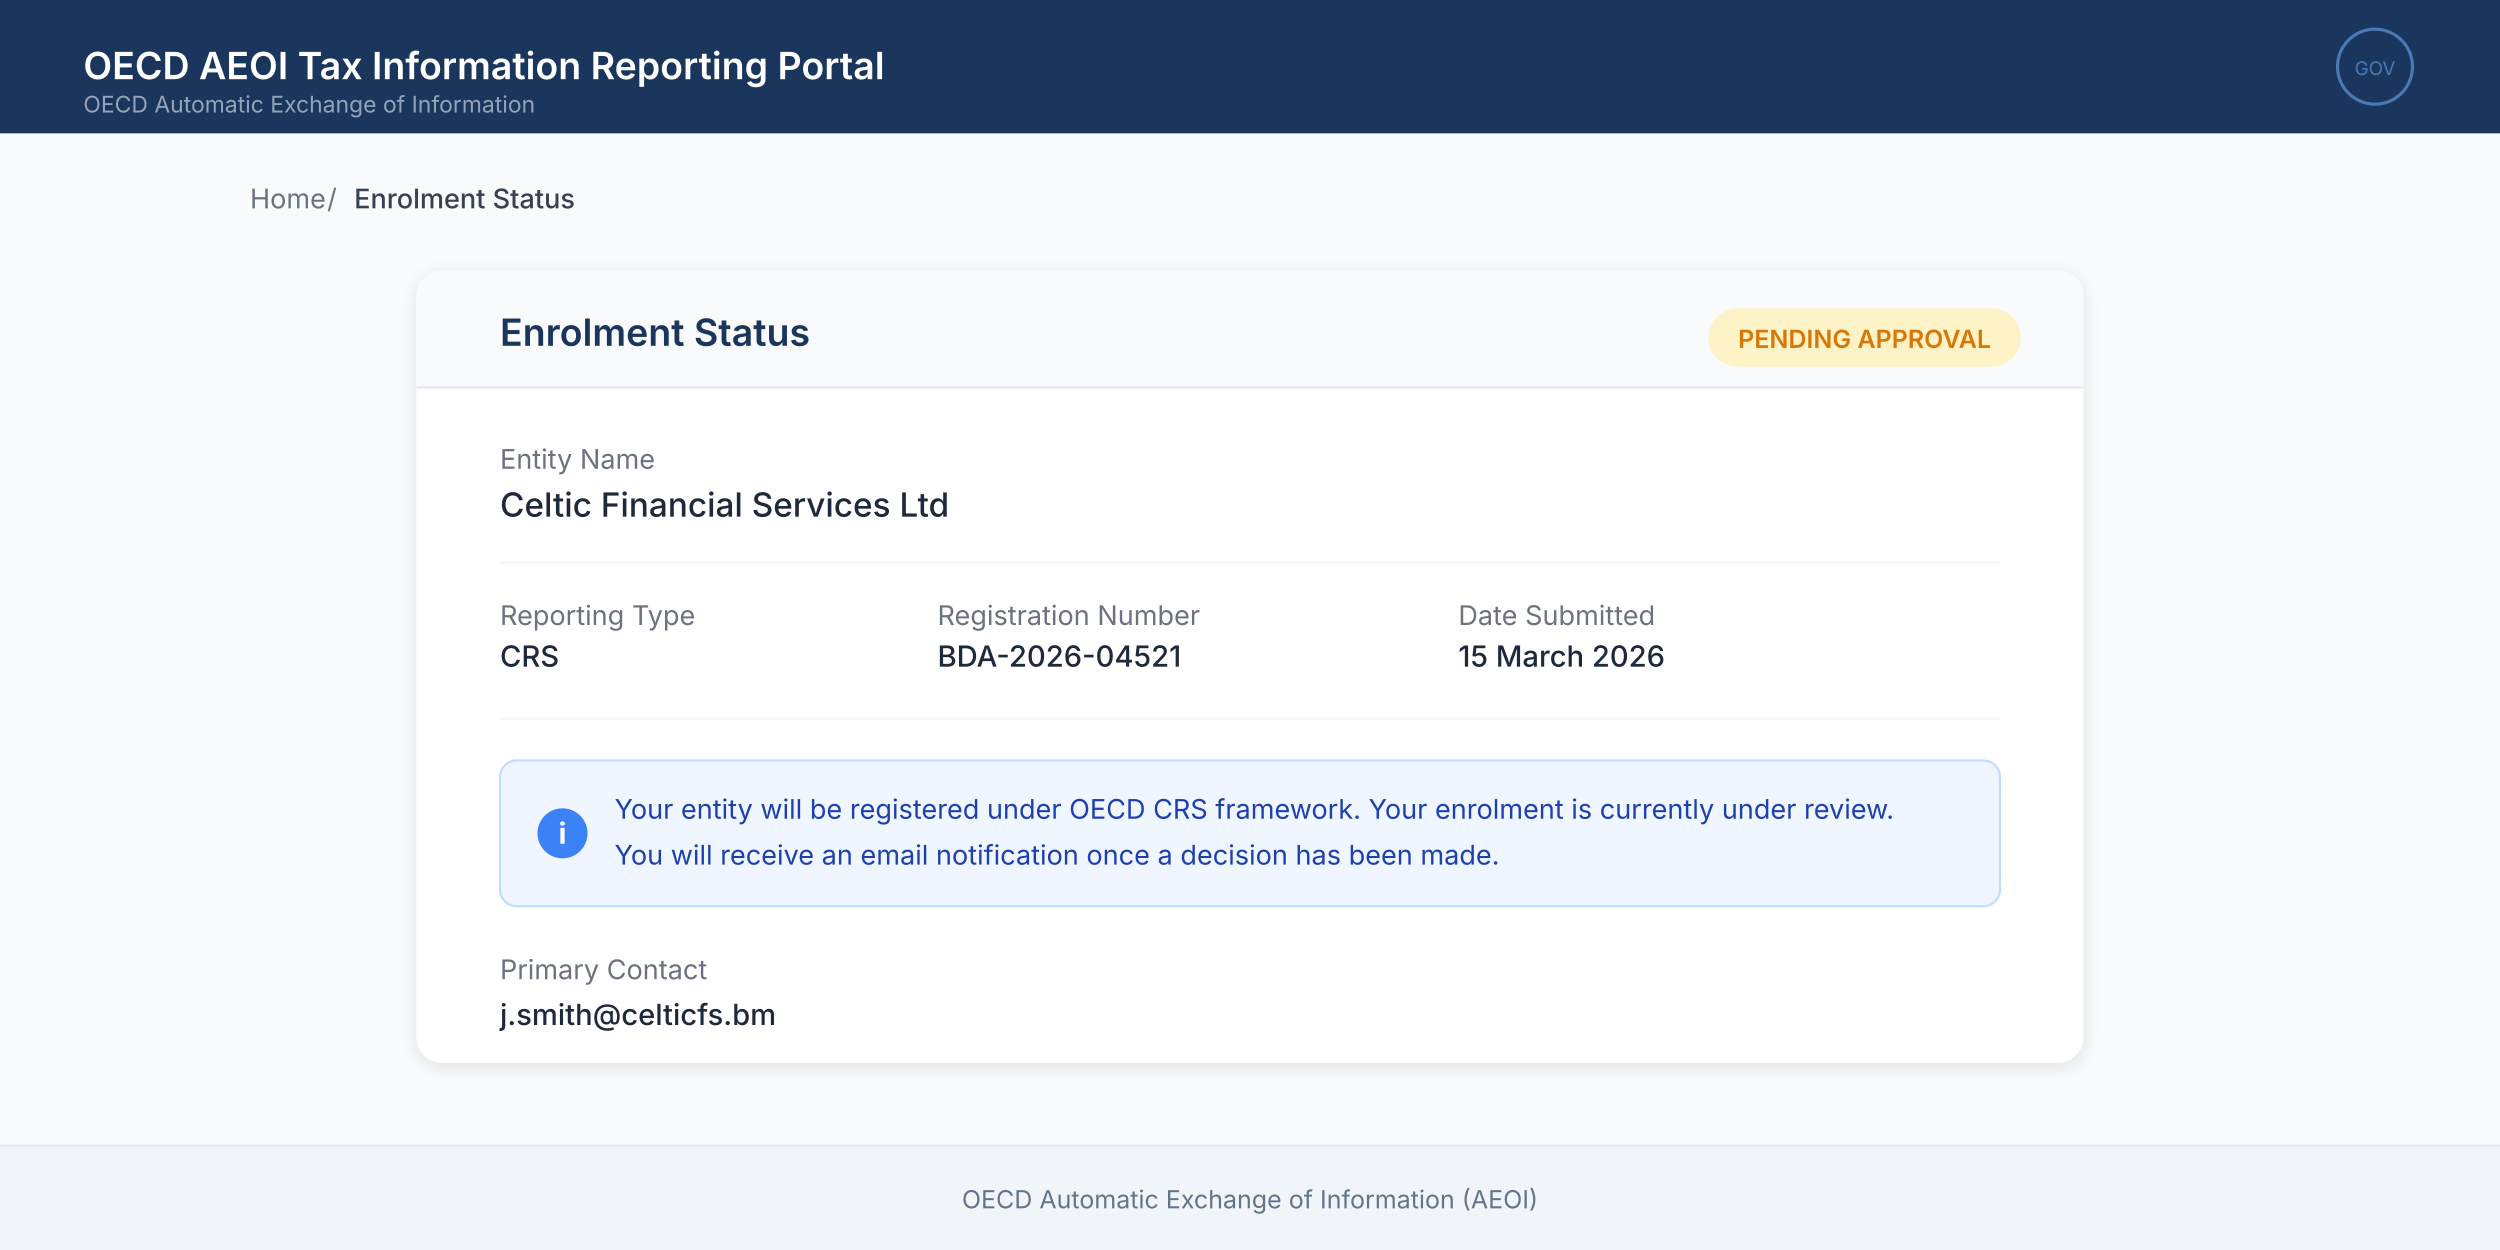
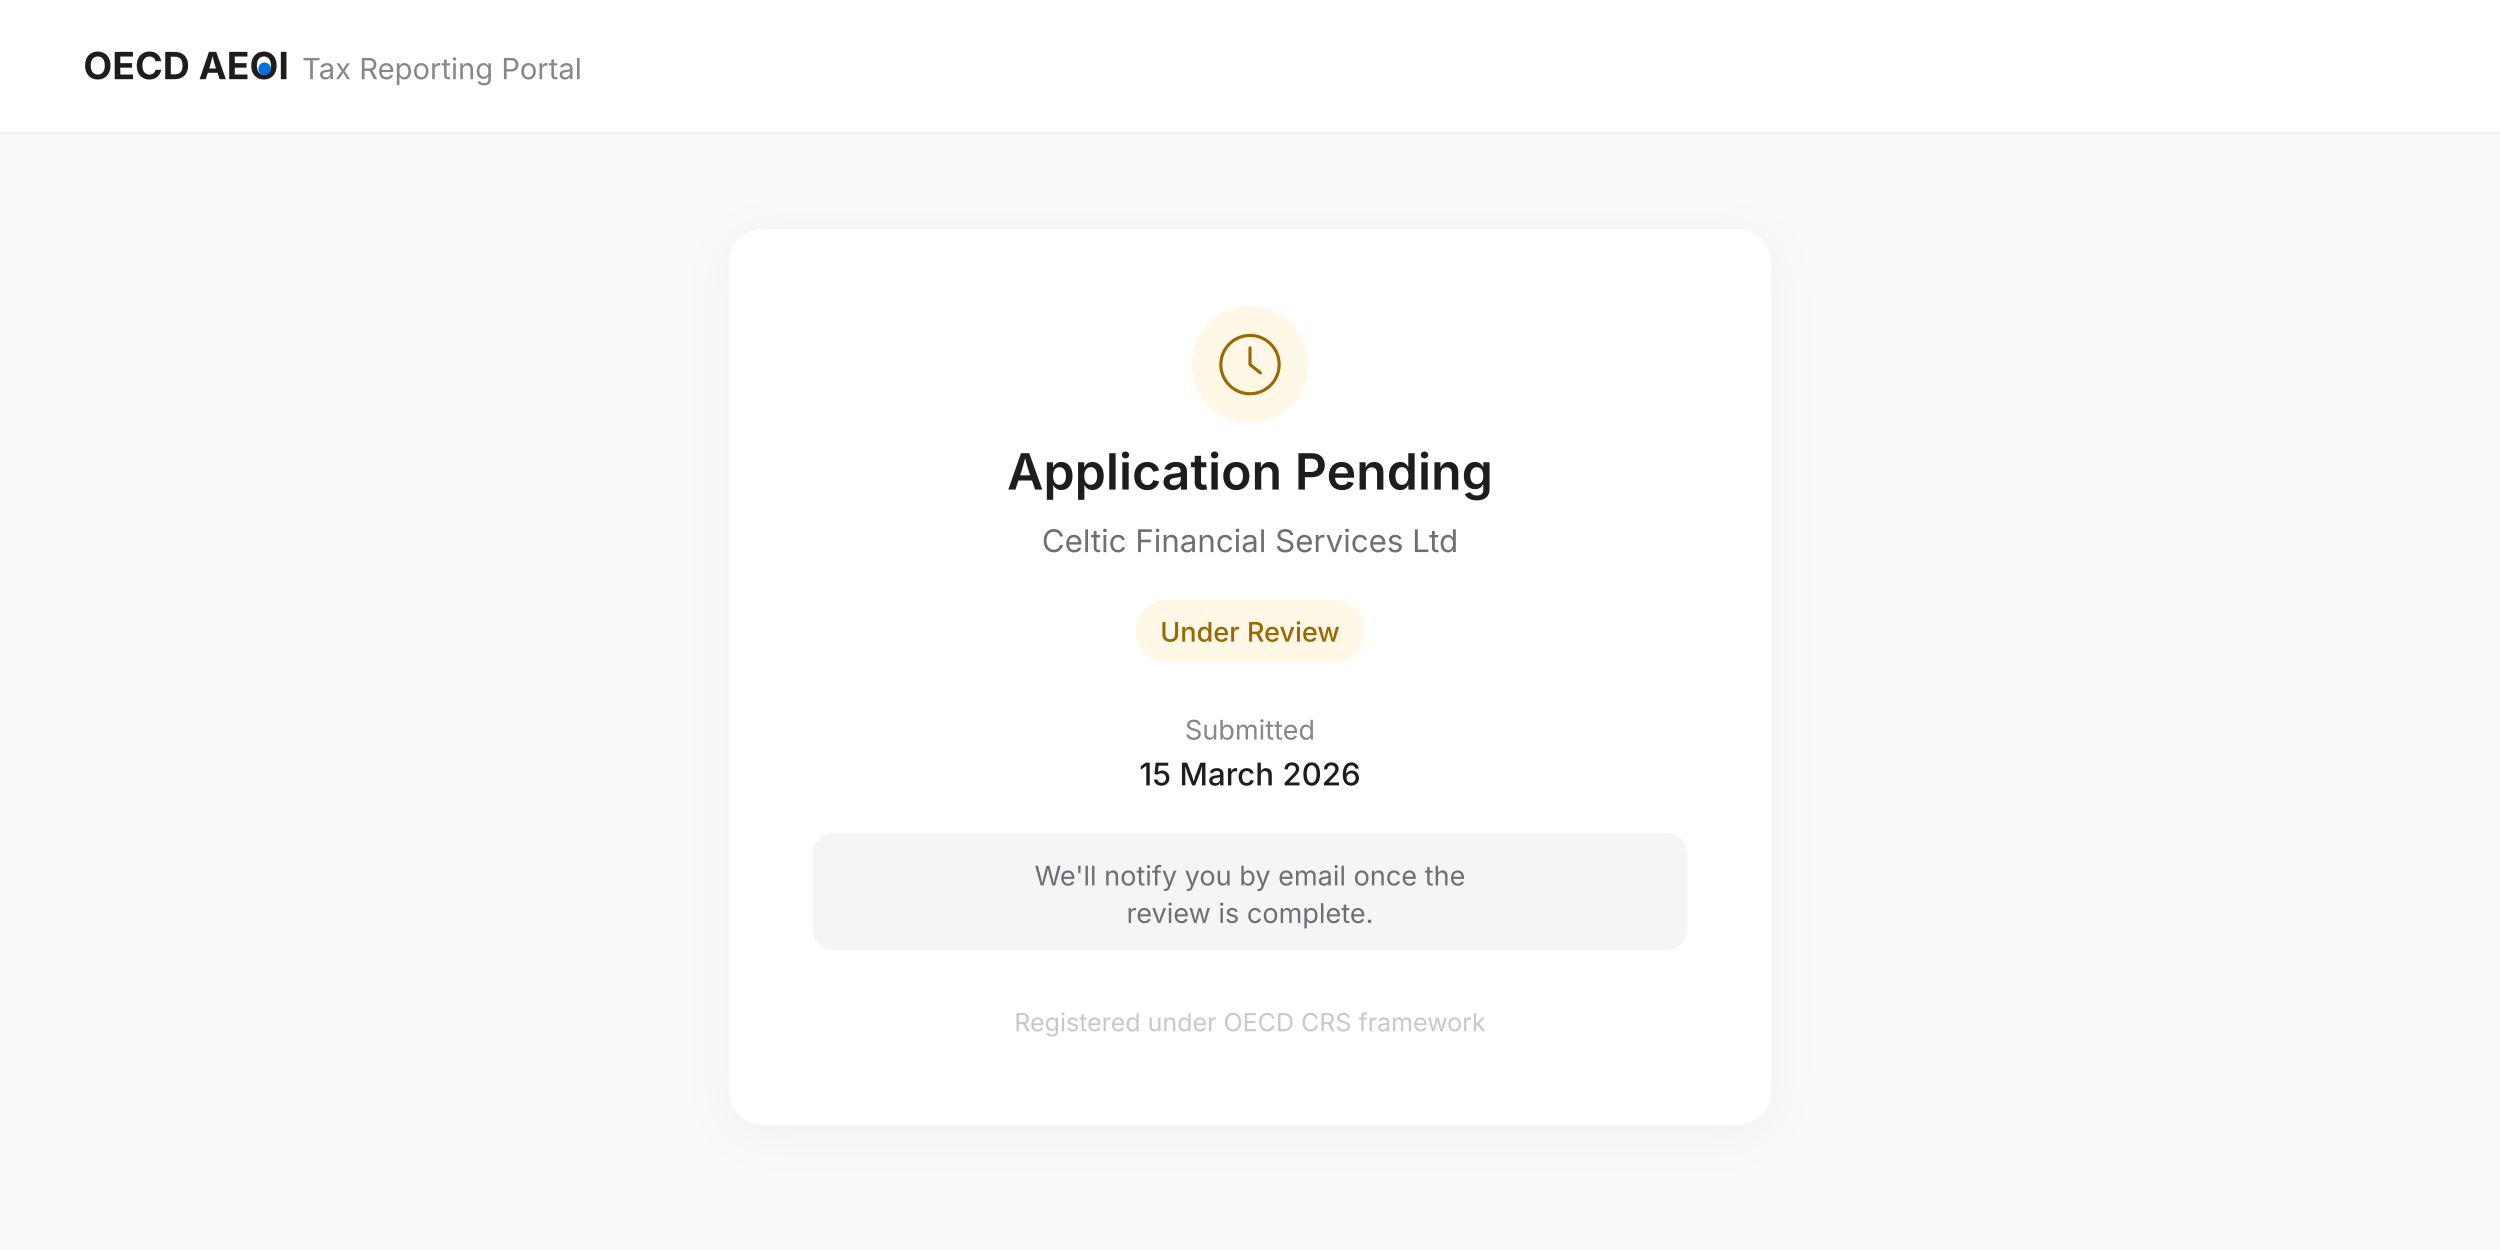
- <svg xmlns="http://www.w3.org/2000/svg" width="1200" height="600" viewBox="0 0 1200 600">
+ <svg xmlns="http://www.w3.org/2000/svg" width="1200" height="600" viewBox="0 0 1200 600" fill="none">
+   <rect width="1200" height="600" fill="#fafafa" />
+   <rect width="1200" height="64" fill="#ffffff" />
+   <line x1="0" y1="64" x2="1200" y2="64" stroke="#f0f0f0" stroke-width="1" />
+   <text x="40" y="38" font-family="-apple-system, SF Pro Display, Inter, sans-serif" font-size="18" font-weight="700" fill="#1d1d1f">OECD AEOI</text>
+   <circle cx="127" cy="33" r="3" fill="#0071e3" />
+   <text x="145" y="38" font-family="-apple-system, SF Pro Display, Inter, sans-serif" font-size="14" fill="#86868b">Tax Reporting Portal</text>
  <defs>
-     <filter id="shadow" x="-2%" y="-2%" width="104%" height="104%">
-       <feDropShadow dx="0" dy="2" stdDeviation="4" flood-opacity="0.1" />
+     <filter id="cardShadow">
+       <feDropShadow dx="0" dy="4" stdDeviation="12" flood-opacity="0.04" flood-color="#000000" />
    </filter>
  </defs>
-   <rect width="1200" height="600" fill="#f8fafc" />
-   <rect width="1200" height="64" fill="#1a365d" />
-   <text x="40" y="38" font-family="Inter, -apple-system, sans-serif" font-size="18" font-weight="600" fill="#ffffff">OECD AEOI Tax Information Reporting Portal</text>
-   <text x="40" y="54" font-family="Inter, -apple-system, sans-serif" font-size="11" fill="#94a3b8">OECD Automatic Exchange of Information</text>
-   <circle cx="1140" cy="32" r="18" fill="none" stroke="#4a7ab5" stroke-width="1.5" />
-   <text x="1140" y="36" font-family="Inter, -apple-system, sans-serif" font-size="9" fill="#4a7ab5" text-anchor="middle">GOV</text>
-   <text x="120" y="100" font-family="Inter, -apple-system, sans-serif" font-size="13" fill="#6b7280">Home</text>
-   <text x="157" y="100" font-family="Inter, -apple-system, sans-serif" font-size="13" fill="#6b7280">/</text>
-   <text x="170" y="100" font-family="Inter, -apple-system, sans-serif" font-size="13" fill="#374151" font-weight="500">Enrolment Status</text>
-   <rect x="200" y="130" width="800" height="380" rx="12" fill="#ffffff" filter="url(#shadow)" />
-   <rect x="200" y="130" width="800" height="56" rx="12" fill="#f8fafc" />
-   <rect x="200" y="174" width="800" height="12" fill="#f8fafc" />
-   <line x1="200" y1="186" x2="1000" y2="186" stroke="#e2e8f0" stroke-width="1" />
-   <text x="240" y="166" font-family="Inter, -apple-system, sans-serif" font-size="18" font-weight="600" fill="#1a365d">Enrolment Status</text>
-   <rect x="820" y="148" width="150" height="28" rx="14" fill="#fef3c7" />
-   <text x="895" y="167" font-family="Inter, -apple-system, sans-serif" font-size="12" font-weight="600" fill="#d97706" text-anchor="middle">PENDING APPROVAL</text>
-   <text x="240" y="225" font-family="Inter, -apple-system, sans-serif" font-size="13" fill="#6b7280">Entity Name</text>
-   <text x="240" y="248" font-family="Inter, -apple-system, sans-serif" font-size="16" font-weight="500" fill="#1e293b">Celtic Financial Services Ltd</text>
-   <line x1="240" y1="270" x2="960" y2="270" stroke="#f1f5f9" stroke-width="1" />
-   <text x="240" y="300" font-family="Inter, -apple-system, sans-serif" font-size="13" fill="#6b7280">Reporting Type</text>
-   <text x="240" y="320" font-family="Inter, -apple-system, sans-serif" font-size="14" font-weight="500" fill="#1e293b">CRS</text>
-   <text x="450" y="300" font-family="Inter, -apple-system, sans-serif" font-size="13" fill="#6b7280">Registration Number</text>
-   <text x="450" y="320" font-family="Inter, -apple-system, sans-serif" font-size="14" font-weight="500" fill="#1e293b">BDA-2026-04521</text>
-   <text x="700" y="300" font-family="Inter, -apple-system, sans-serif" font-size="13" fill="#6b7280">Date Submitted</text>
-   <text x="700" y="320" font-family="Inter, -apple-system, sans-serif" font-size="14" font-weight="500" fill="#1e293b">15 March 2026</text>
-   <line x1="240" y1="345" x2="960" y2="345" stroke="#f1f5f9" stroke-width="1" />
-   <rect x="240" y="365" width="720" height="70" rx="8" fill="#eff6ff" stroke="#bfdbfe" stroke-width="1" />
-   <circle cx="270" cy="400" r="12" fill="#3b82f6" />
-   <text x="270" y="405" font-family="Inter, -apple-system, sans-serif" font-size="14" font-weight="700" fill="#ffffff" text-anchor="middle">i</text>
-   <text x="295" y="393" font-family="Inter, -apple-system, sans-serif" font-size="13" fill="#1e40af">Your entity will be registered under OECD CRS framework. Your enrolment is currently under review.</text>
-   <text x="295" y="415" font-family="Inter, -apple-system, sans-serif" font-size="13" fill="#1e40af">You will receive an email notification once a decision has been made.</text>
-   <text x="240" y="470" font-family="Inter, -apple-system, sans-serif" font-size="13" fill="#6b7280">Primary Contact</text>
-   <text x="240" y="492" font-family="Inter, -apple-system, sans-serif" font-size="14" font-weight="500" fill="#1e293b">j.smith@celticfs.bm</text>
-   <rect x="0" y="550" width="1200" height="50" fill="#f1f5f9" />
-   <line x1="0" y1="550" x2="1200" y2="550" stroke="#e2e8f0" stroke-width="1" />
-   <text x="600" y="580" font-family="Inter, -apple-system, sans-serif" font-size="12" fill="#64748b" text-anchor="middle">OECD Automatic Exchange of Information (AEOI)</text>
+   <rect x="350" y="110" width="500" height="430" rx="16" fill="#ffffff" filter="url(#cardShadow)" />
+   <circle cx="600" cy="175" r="28" fill="#fff8e6" />
+   <circle cx="600" cy="175" r="14" stroke="#9a6700" stroke-width="1.5" fill="none" />
+   <path d="M600 167V175L605 179" stroke="#9a6700" stroke-width="1.5" fill="none" stroke-linecap="round" stroke-linejoin="round" />
+   <text x="600" y="235" font-family="-apple-system, SF Pro Display, Inter, sans-serif" font-size="24" font-weight="600" fill="#1d1d1f" text-anchor="middle">Application Pending</text>
+   <text x="600" y="265" font-family="-apple-system, SF Pro Display, Inter, sans-serif" font-size="15" fill="#6e6e73" text-anchor="middle">Celtic Financial Services Ltd</text>
+   <rect x="545" y="288" width="110" height="30" rx="15" fill="#fff8e6" />
+   <text x="600" y="308" font-family="-apple-system, SF Pro Display, Inter, sans-serif" font-size="13" font-weight="500" fill="#9a6700" text-anchor="middle">Under Review</text>
+   <text x="600" y="355" font-family="-apple-system, SF Pro Display, Inter, sans-serif" font-size="13" fill="#86868b" text-anchor="middle">Submitted</text>
+   <text x="600" y="377" font-family="-apple-system, SF Pro Display, Inter, sans-serif" font-size="15" font-weight="500" fill="#1d1d1f" text-anchor="middle">15 March 2026</text>
+   <rect x="390" y="400" width="420" height="56" rx="10" fill="#f5f5f7" />
+   <text x="600" y="425" font-family="-apple-system, SF Pro Display, Inter, sans-serif" font-size="13" fill="#6e6e73" text-anchor="middle">We'll notify you by email once the</text>
+   <text x="600" y="443" font-family="-apple-system, SF Pro Display, Inter, sans-serif" font-size="13" fill="#6e6e73" text-anchor="middle">review is complete.</text>
+   <text x="600" y="495" font-family="-apple-system, SF Pro Display, Inter, sans-serif" font-size="12" fill="#c7c7cc" text-anchor="middle">Registered under OECD CRS framework</text>
</svg>
